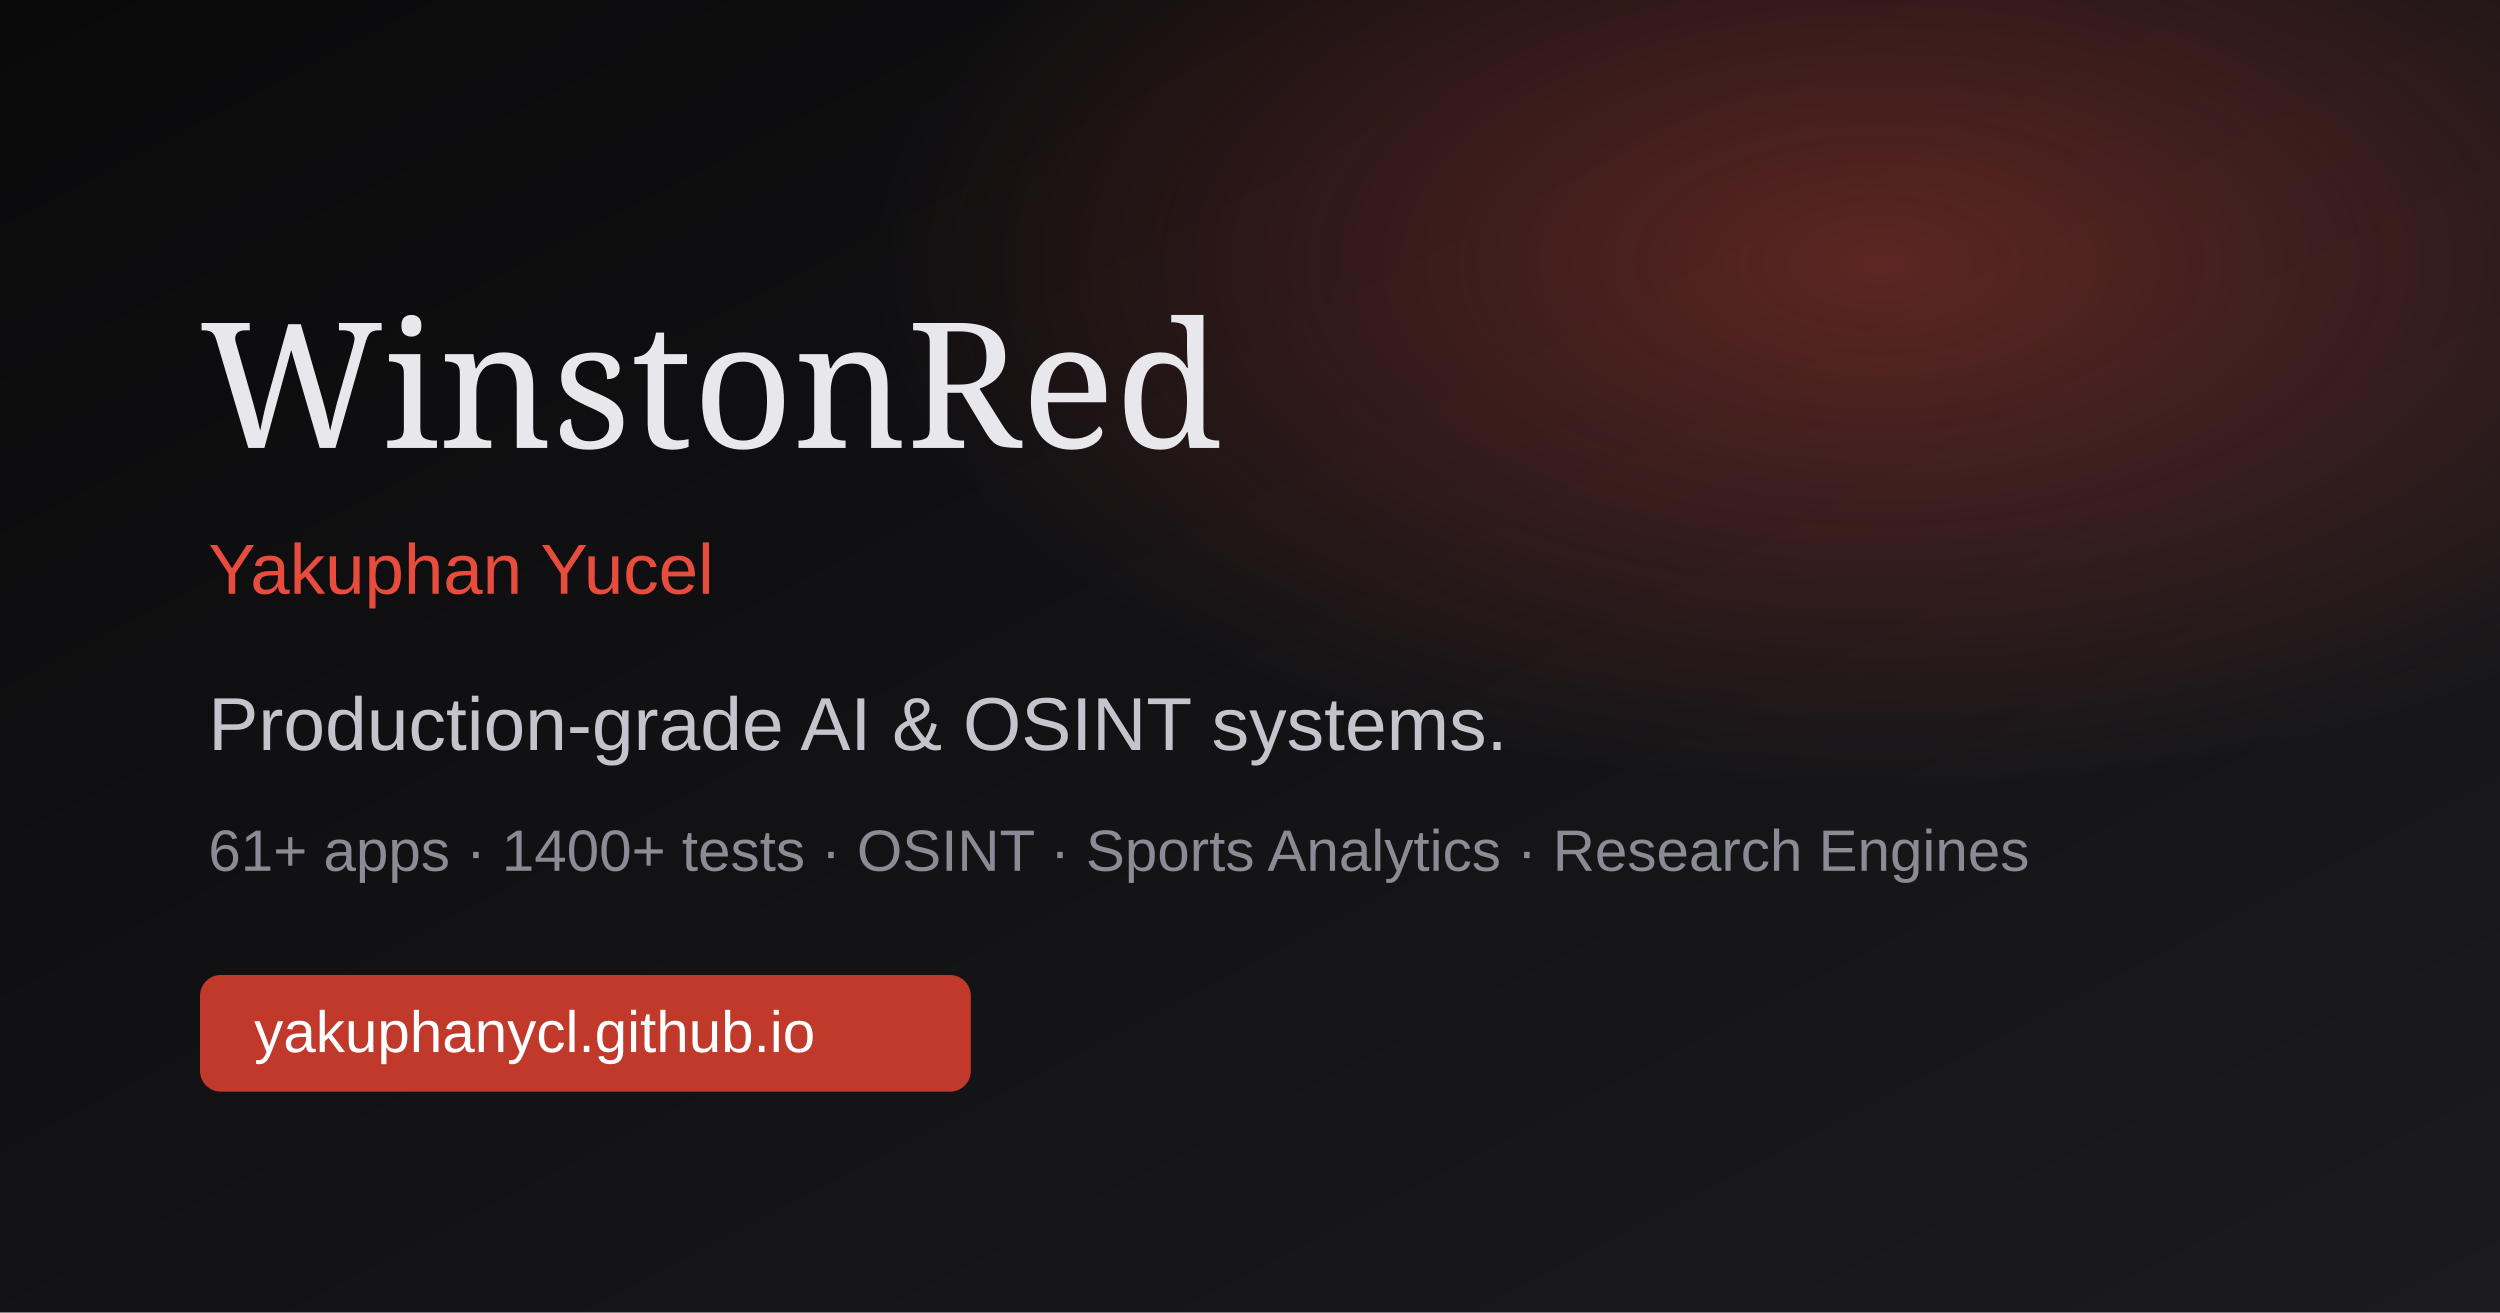
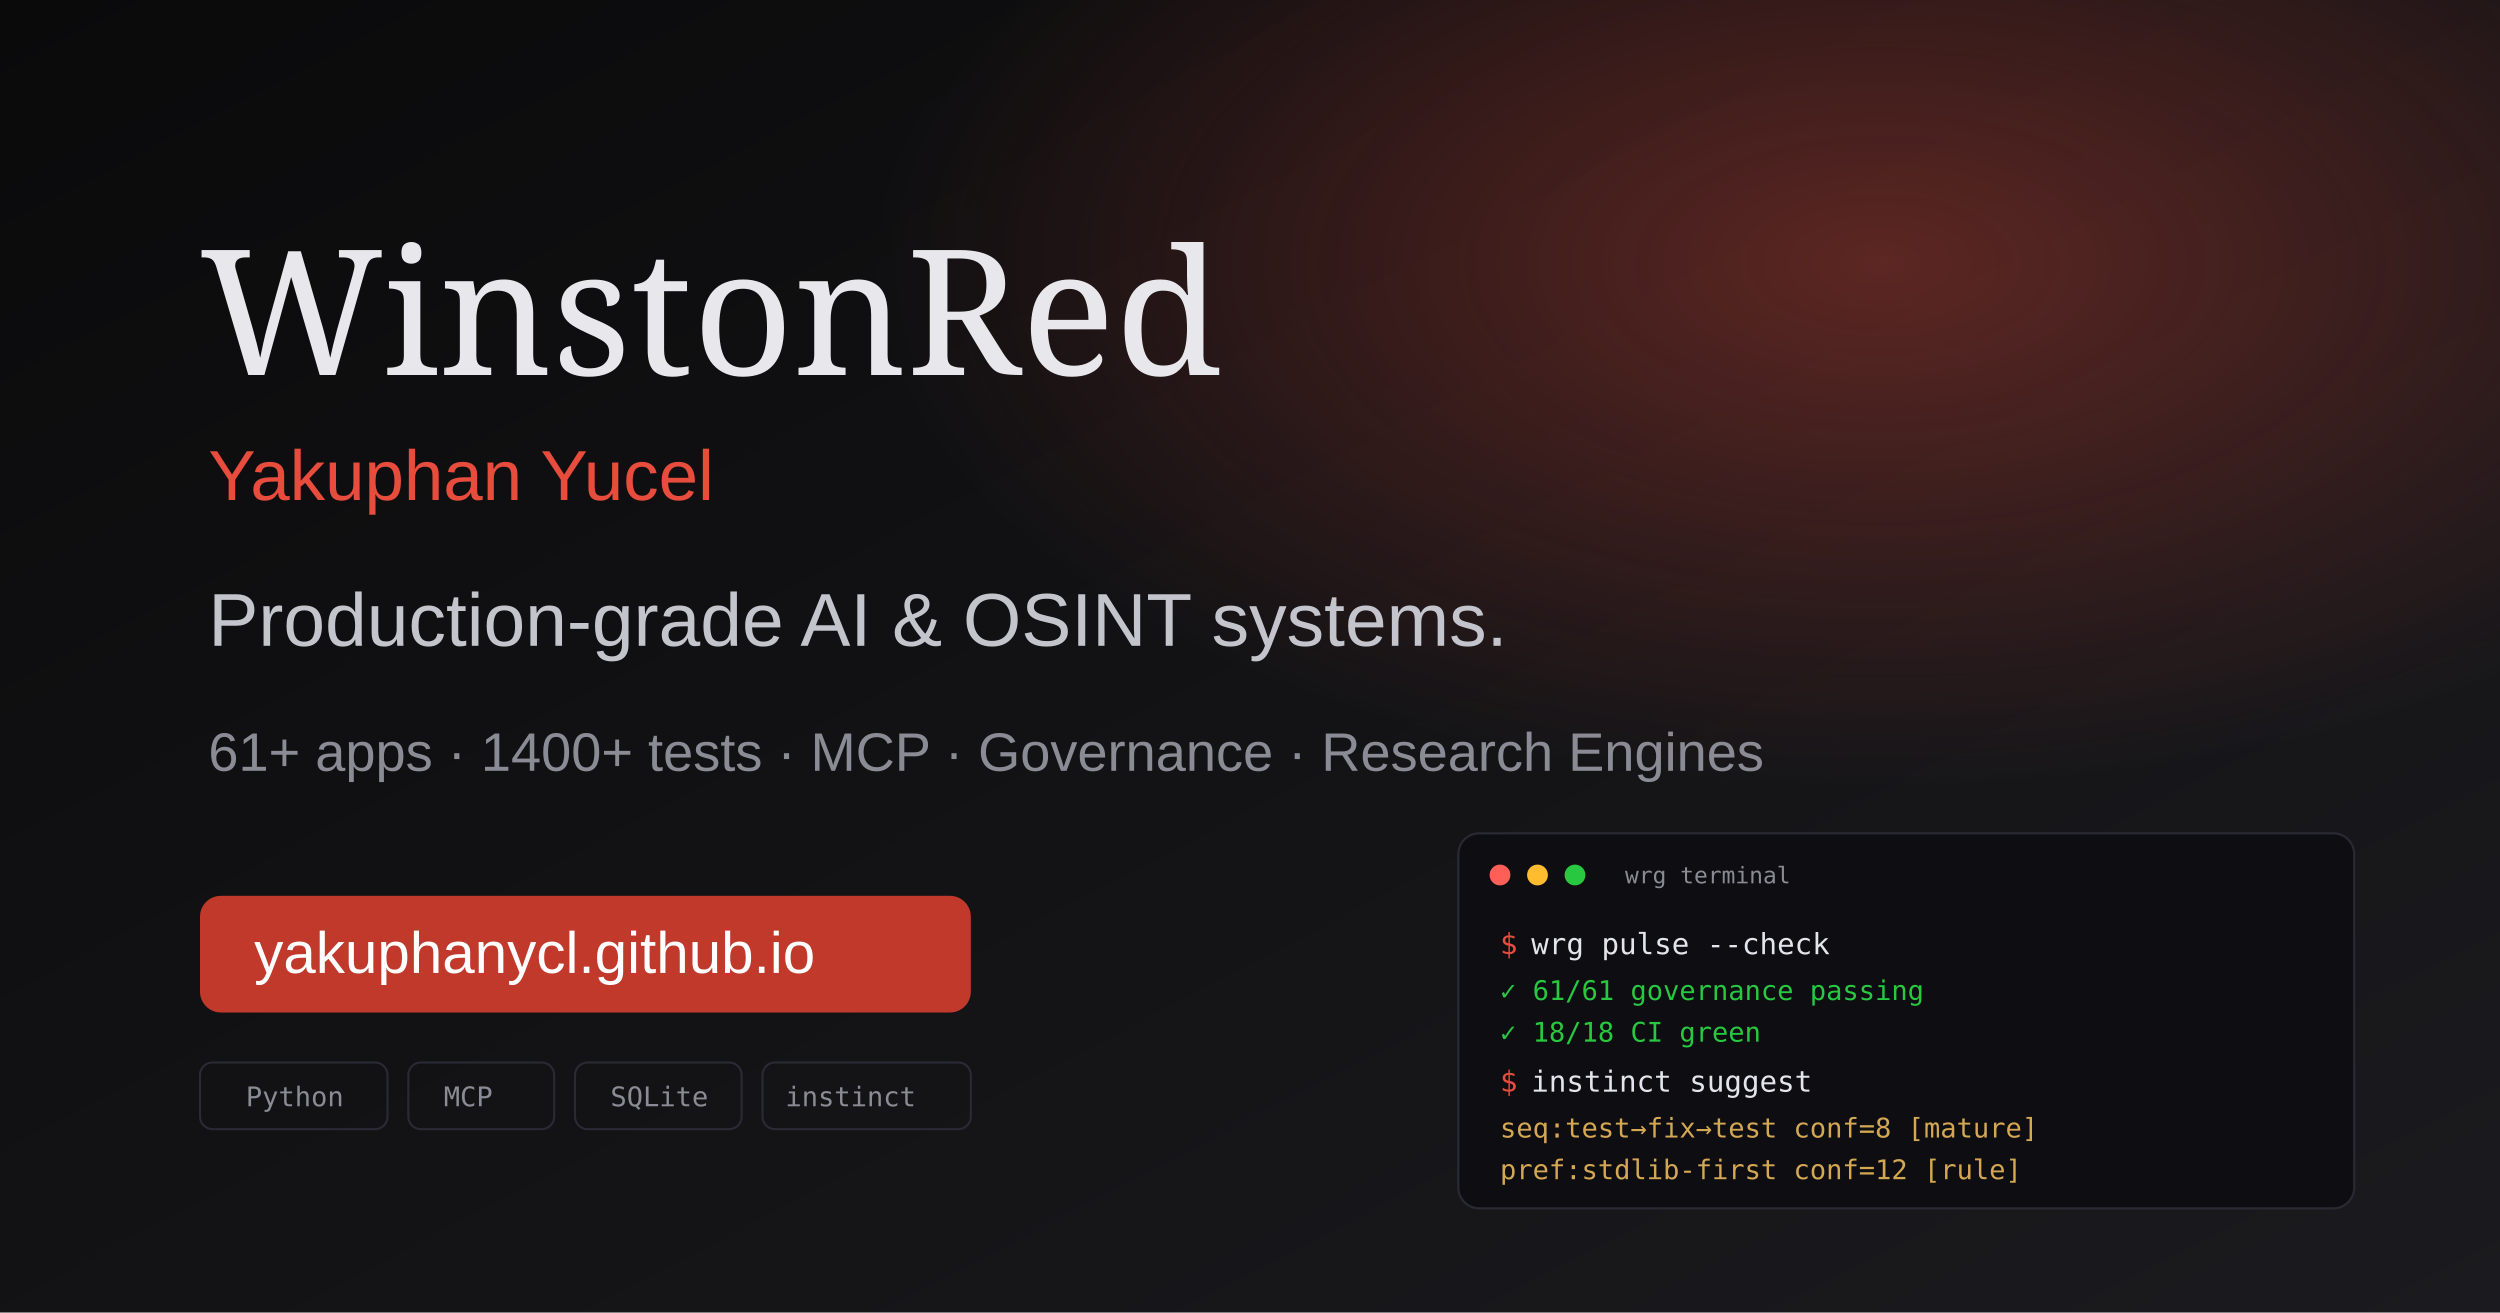
<svg xmlns="http://www.w3.org/2000/svg" viewBox="0 0 1200 630">
  <defs>
    <linearGradient id="bg" x1="0" y1="0" x2="1" y2="1">
      <stop offset="0%" stop-color="#0a0a0b" />
      <stop offset="100%" stop-color="#1b1b1f" />
    </linearGradient>
    <radialGradient id="glow" cx="75%" cy="20%" r="40%">
      <stop offset="0%" stop-color="rgba(231,76,60,0.35)" />
      <stop offset="100%" stop-color="rgba(231,76,60,0)" />
    </radialGradient>
  </defs>
  <rect width="1200" height="630" fill="url(#bg)" />
  <rect width="1200" height="630" fill="url(#glow)" />
-   <text x="96" y="215" fill="#e8e8ec" font-family="Georgia, serif" font-size="84">WinstonRed</text>
-   <text x="100" y="285" fill="#e74c3c" font-family="Arial, sans-serif" font-size="34">Yakuphan Yucel</text>
-   <text x="100" y="360" fill="#c4c4cc" font-family="Arial, sans-serif" font-size="36">
+   <text x="96" y="180" fill="#e8e8ec" font-family="Georgia, serif" font-size="84">WinstonRed</text>
+   <text x="100" y="240" fill="#e74c3c" font-family="Arial, sans-serif" font-size="34">Yakuphan Yucel</text>
+   <text x="100" y="310" fill="#c4c4cc" font-family="Arial, sans-serif" font-size="36">
    Production-grade AI &amp; OSINT systems.
  </text>
-   <text x="100" y="418" fill="#8b8b95" font-family="Arial, sans-serif" font-size="28">
-     61+ apps · 1400+ tests · OSINT · Sports Analytics · Research Engines
+   <text x="100" y="370" fill="#8b8b95" font-family="Arial, sans-serif" font-size="26">
+     61+ apps · 1400+ tests · MCP · Governance · Research Engines
  </text>
-   <rect x="96" y="468" width="370" height="56" rx="10" fill="#c0392b" />
-   <text x="122" y="505" fill="#ffffff" font-family="Arial, sans-serif" font-size="28">
+   <rect x="700" y="400" width="430" height="180" rx="10" fill="#0d0d12" stroke="#2a2a35" stroke-width="1" />
+   <circle cx="720" cy="420" r="5" fill="#ff5f57" />
+   <circle cx="738" cy="420" r="5" fill="#febc2e" />
+   <circle cx="756" cy="420" r="5" fill="#28c840" />
+   <text x="780" y="424" fill="#8b8b95" font-family="monospace" font-size="11">wrg terminal</text>
+   <text x="720" y="458" fill="#e74c3c" font-family="monospace" font-size="14">$</text>
+   <text x="735" y="458" fill="#e4e4ed" font-family="monospace" font-size="14">wrg pulse --check</text>
+   <text x="720" y="480" fill="#28c840" font-family="monospace" font-size="13">  ✓ 61/61 governance passing</text>
+   <text x="720" y="500" fill="#28c840" font-family="monospace" font-size="13">  ✓ 18/18 CI green</text>
+   <text x="720" y="524" fill="#e74c3c" font-family="monospace" font-size="14">$</text>
+   <text x="735" y="524" fill="#e4e4ed" font-family="monospace" font-size="14">instinct suggest</text>
+   <text x="720" y="546" fill="#d4a853" font-family="monospace" font-size="13">  seq:test→fix→test  conf=8 [mature]</text>
+   <text x="720" y="566" fill="#d4a853" font-family="monospace" font-size="13">  pref:stdlib-first   conf=12 [rule]</text>
+   <rect x="96" y="430" width="370" height="56" rx="10" fill="#c0392b" />
+   <text x="122" y="467" fill="#ffffff" font-family="Arial, sans-serif" font-size="28">
    yakuphanycl.github.io
  </text>
+   <rect x="96" y="510" width="90" height="32" rx="6" fill="none" stroke="#2a2a35" stroke-width="1" />
+   <text x="118" y="531" fill="#8b8b95" font-family="monospace" font-size="13">Python</text>
+   <rect x="196" y="510" width="70" height="32" rx="6" fill="none" stroke="#2a2a35" stroke-width="1" />
+   <text x="213" y="531" fill="#8b8b95" font-family="monospace" font-size="13">MCP</text>
+   <rect x="276" y="510" width="80" height="32" rx="6" fill="none" stroke="#2a2a35" stroke-width="1" />
+   <text x="293" y="531" fill="#8b8b95" font-family="monospace" font-size="13">SQLite</text>
+   <rect x="366" y="510" width="100" height="32" rx="6" fill="none" stroke="#2a2a35" stroke-width="1" />
+   <text x="377" y="531" fill="#8b8b95" font-family="monospace" font-size="13">instinct</text>
</svg>
